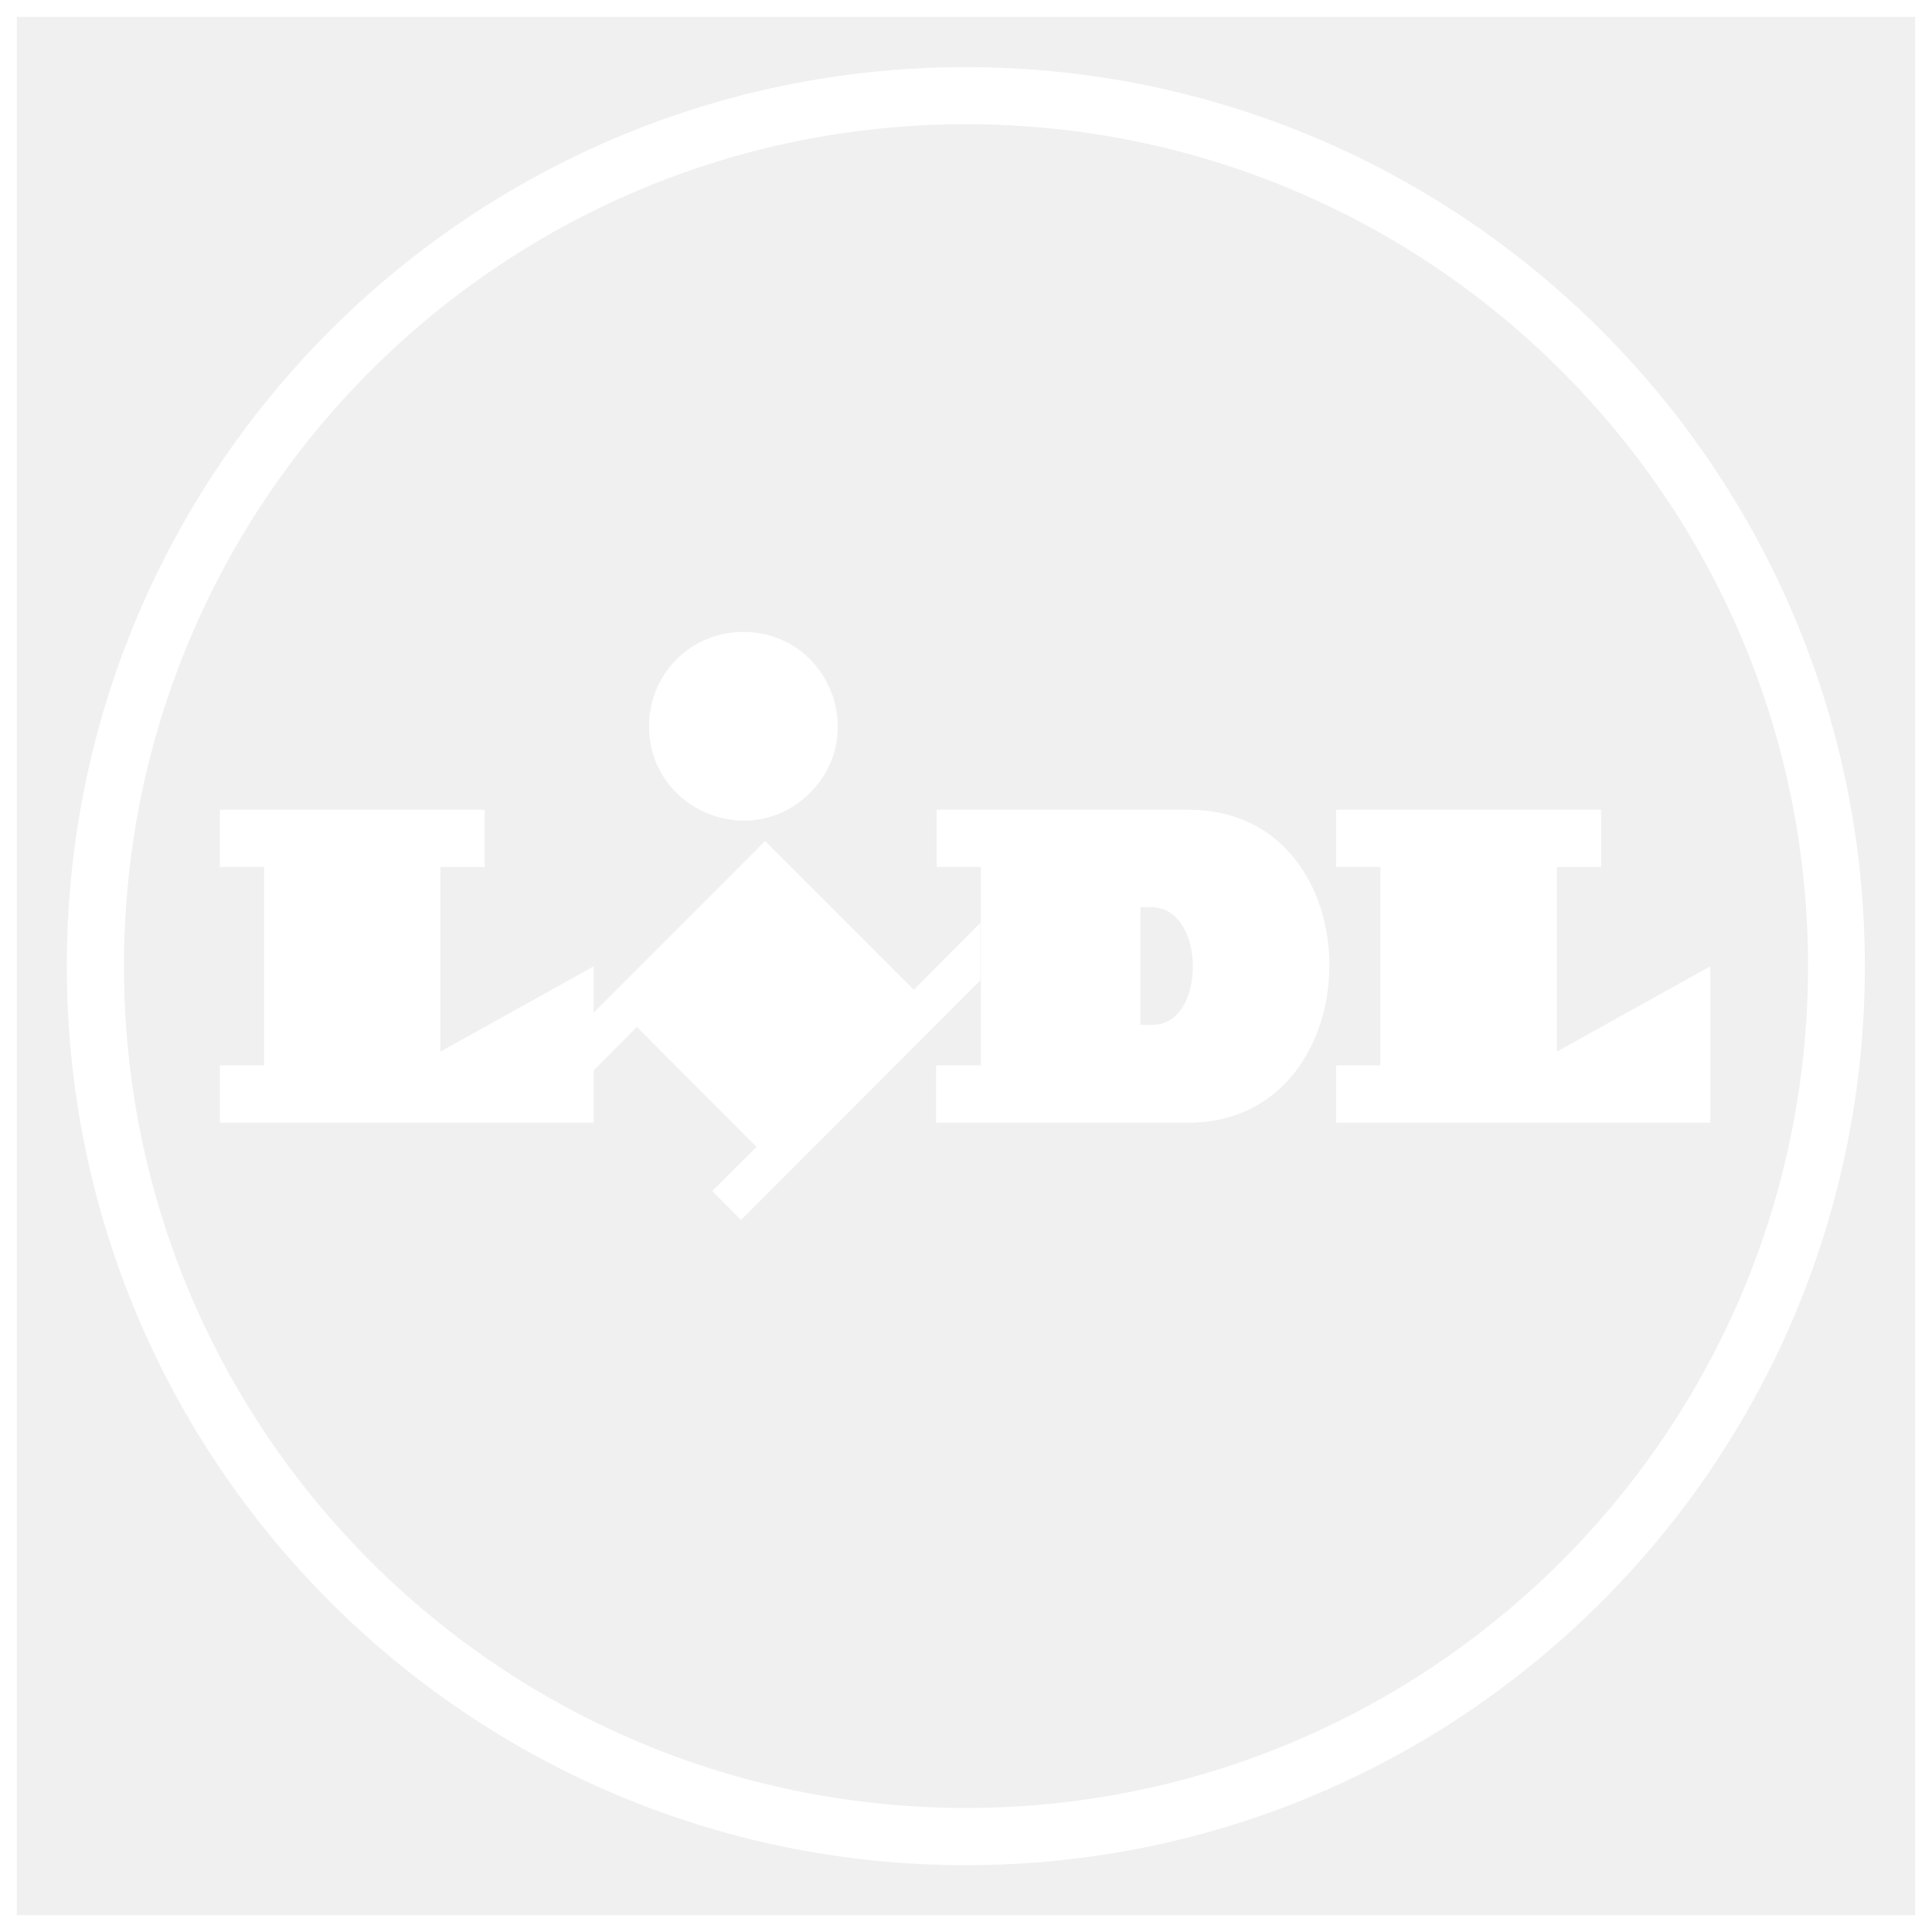
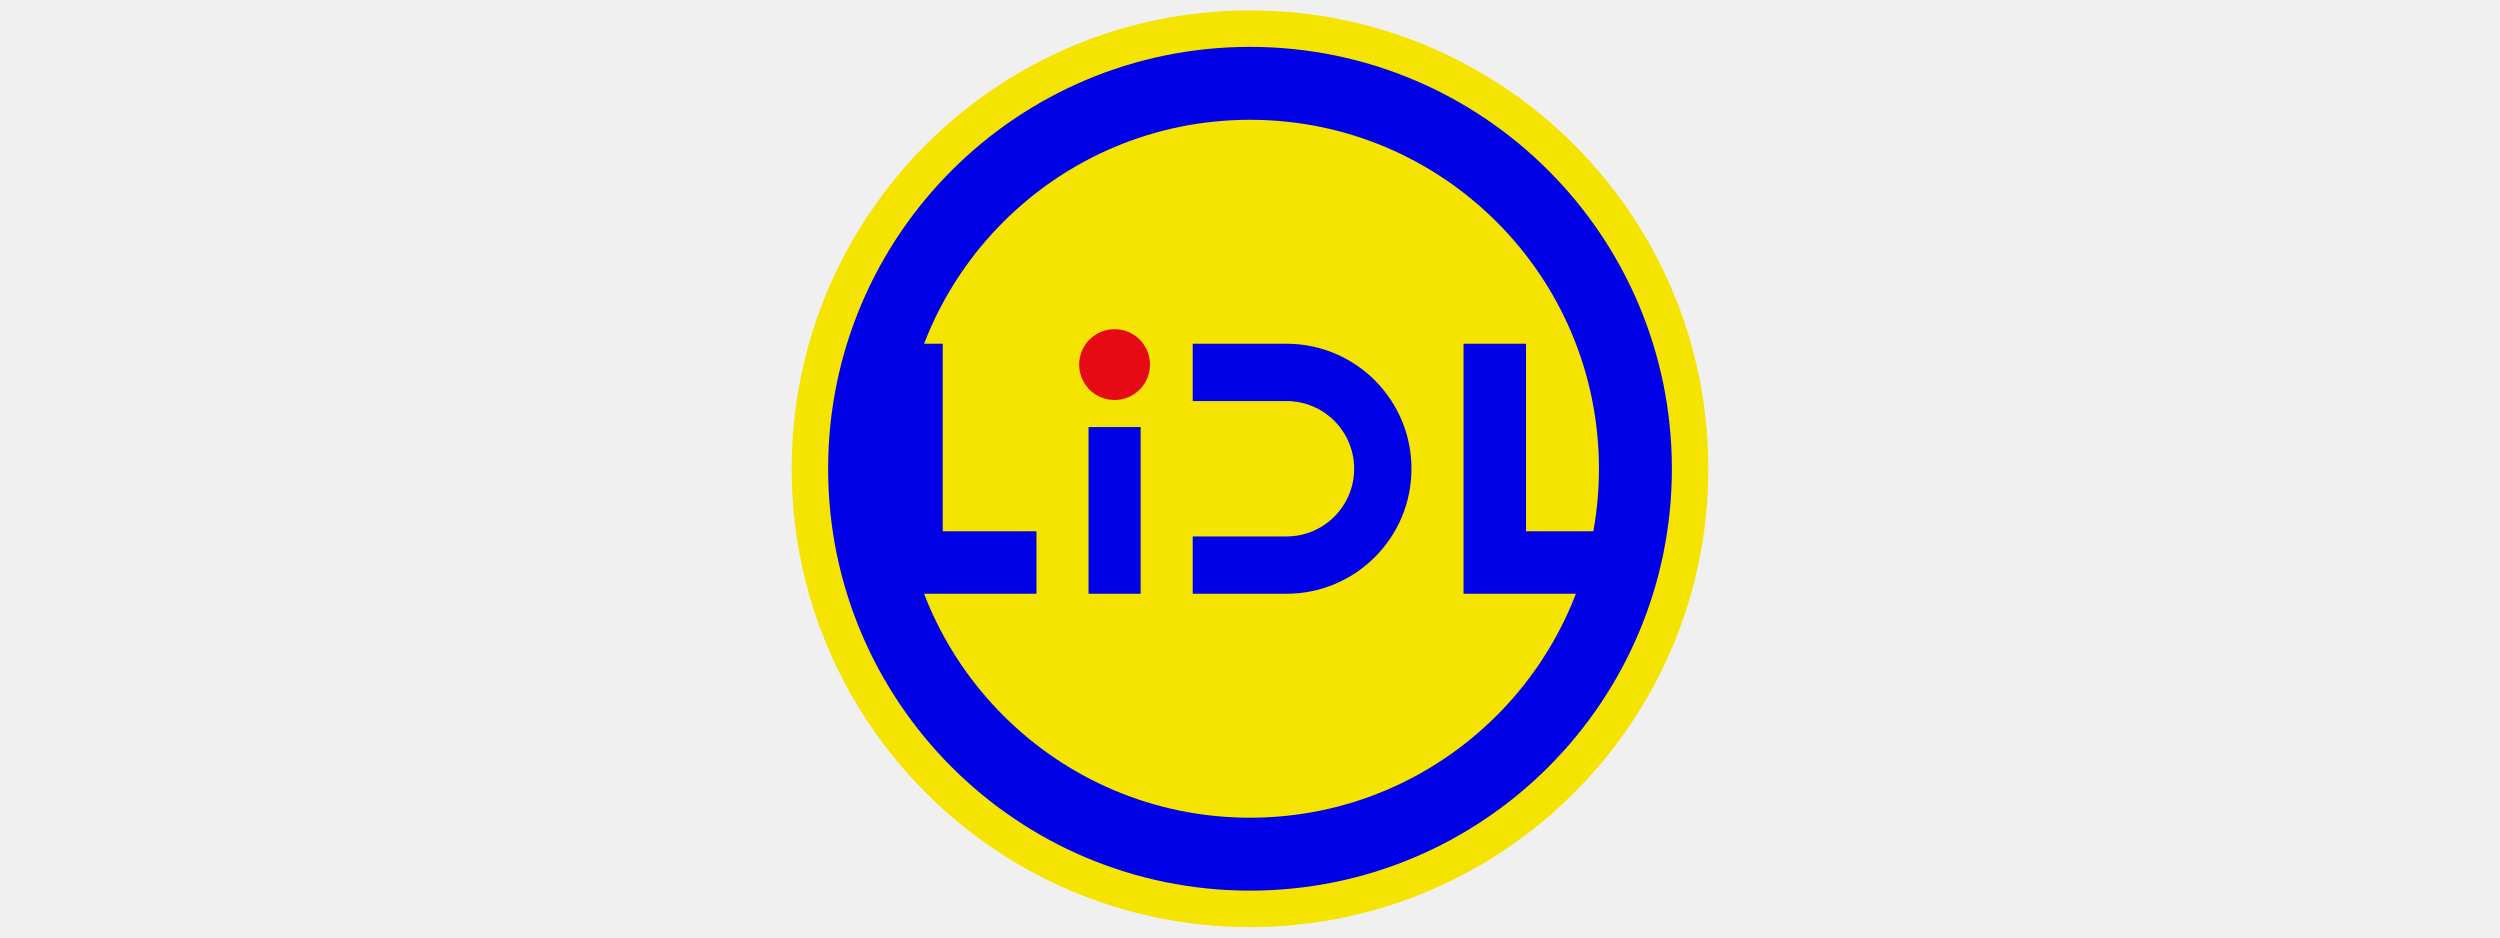
- <svg xmlns="http://www.w3.org/2000/svg" fill="#ffffff" role="img" viewBox="0 0 24 24">
-   <path d="M0 0v24h24V0zm.209.209h23.582v23.582H.209zm11.789.625C5.83.834.83 5.834.83 12.002c0 6.168 5 11.168 11.168 11.168 6.167 0 11.167-5 11.168-11.166C23.165 5.837 18.166.837 12 .834zm.002.709c5.777 0 10.46 4.682 10.46 10.459v.004c-.004 5.773-4.686 10.452-10.46 10.453-5.777 0-10.46-4.68-10.46-10.457C1.54 6.225 6.222 1.543 12 1.543zM9.229 7.85c-.645 0-1.166.521-1.166 1.166v.004c0 1.044 1.261 1.567 1.999.829.738-.738.215-2-.829-1.999zM2.73 10.059v.71h.551v2.465h-.55v.713h4.644v-.65l.537-.54 1.486 1.491-.55.547.357.36 2.973-2.977v-.713l-.826.83-1.848-1.848-2.129 2.133v-.576l-1.904 1.06V10.77h.549v-.711zm8.905 0v.71h.549v2.465h-.555v.713h3.129c2.325 0 2.355-3.888.008-3.888zm4.963 0v.71h.55v2.465h-.55v.713h4.648v-1.943l-1.906 1.06V10.77h.55v-.711zm-2.43 1.21h.133c.687 0 .685 1.461.023 1.461h-.156v-1.46z" />
+ <svg xmlns="http://www.w3.org/2000/svg" viewBox="0 0 240 90" role="img" data-fullcolor="1">
+   <circle cx="120" cy="45" r="44" fill="#f5e400" />
+   <circle cx="120" cy="45" r="37" fill="none" stroke="#0000e6" stroke-width="7" />
+   <path fill="#0000e6" d="M84.5 33h6v18h9v6h-15zM104.5 41h5v16h-5zM114.5 33h9a12 12 0 0 1 0 24h-9v-5.5h9a6.5 6.5 0 0 0 0-13h-9zM140.5 33h6v18h9v6h-15z" />
+   <circle cx="107" cy="35" r="3.4" fill="#e60a14" />
</svg>
